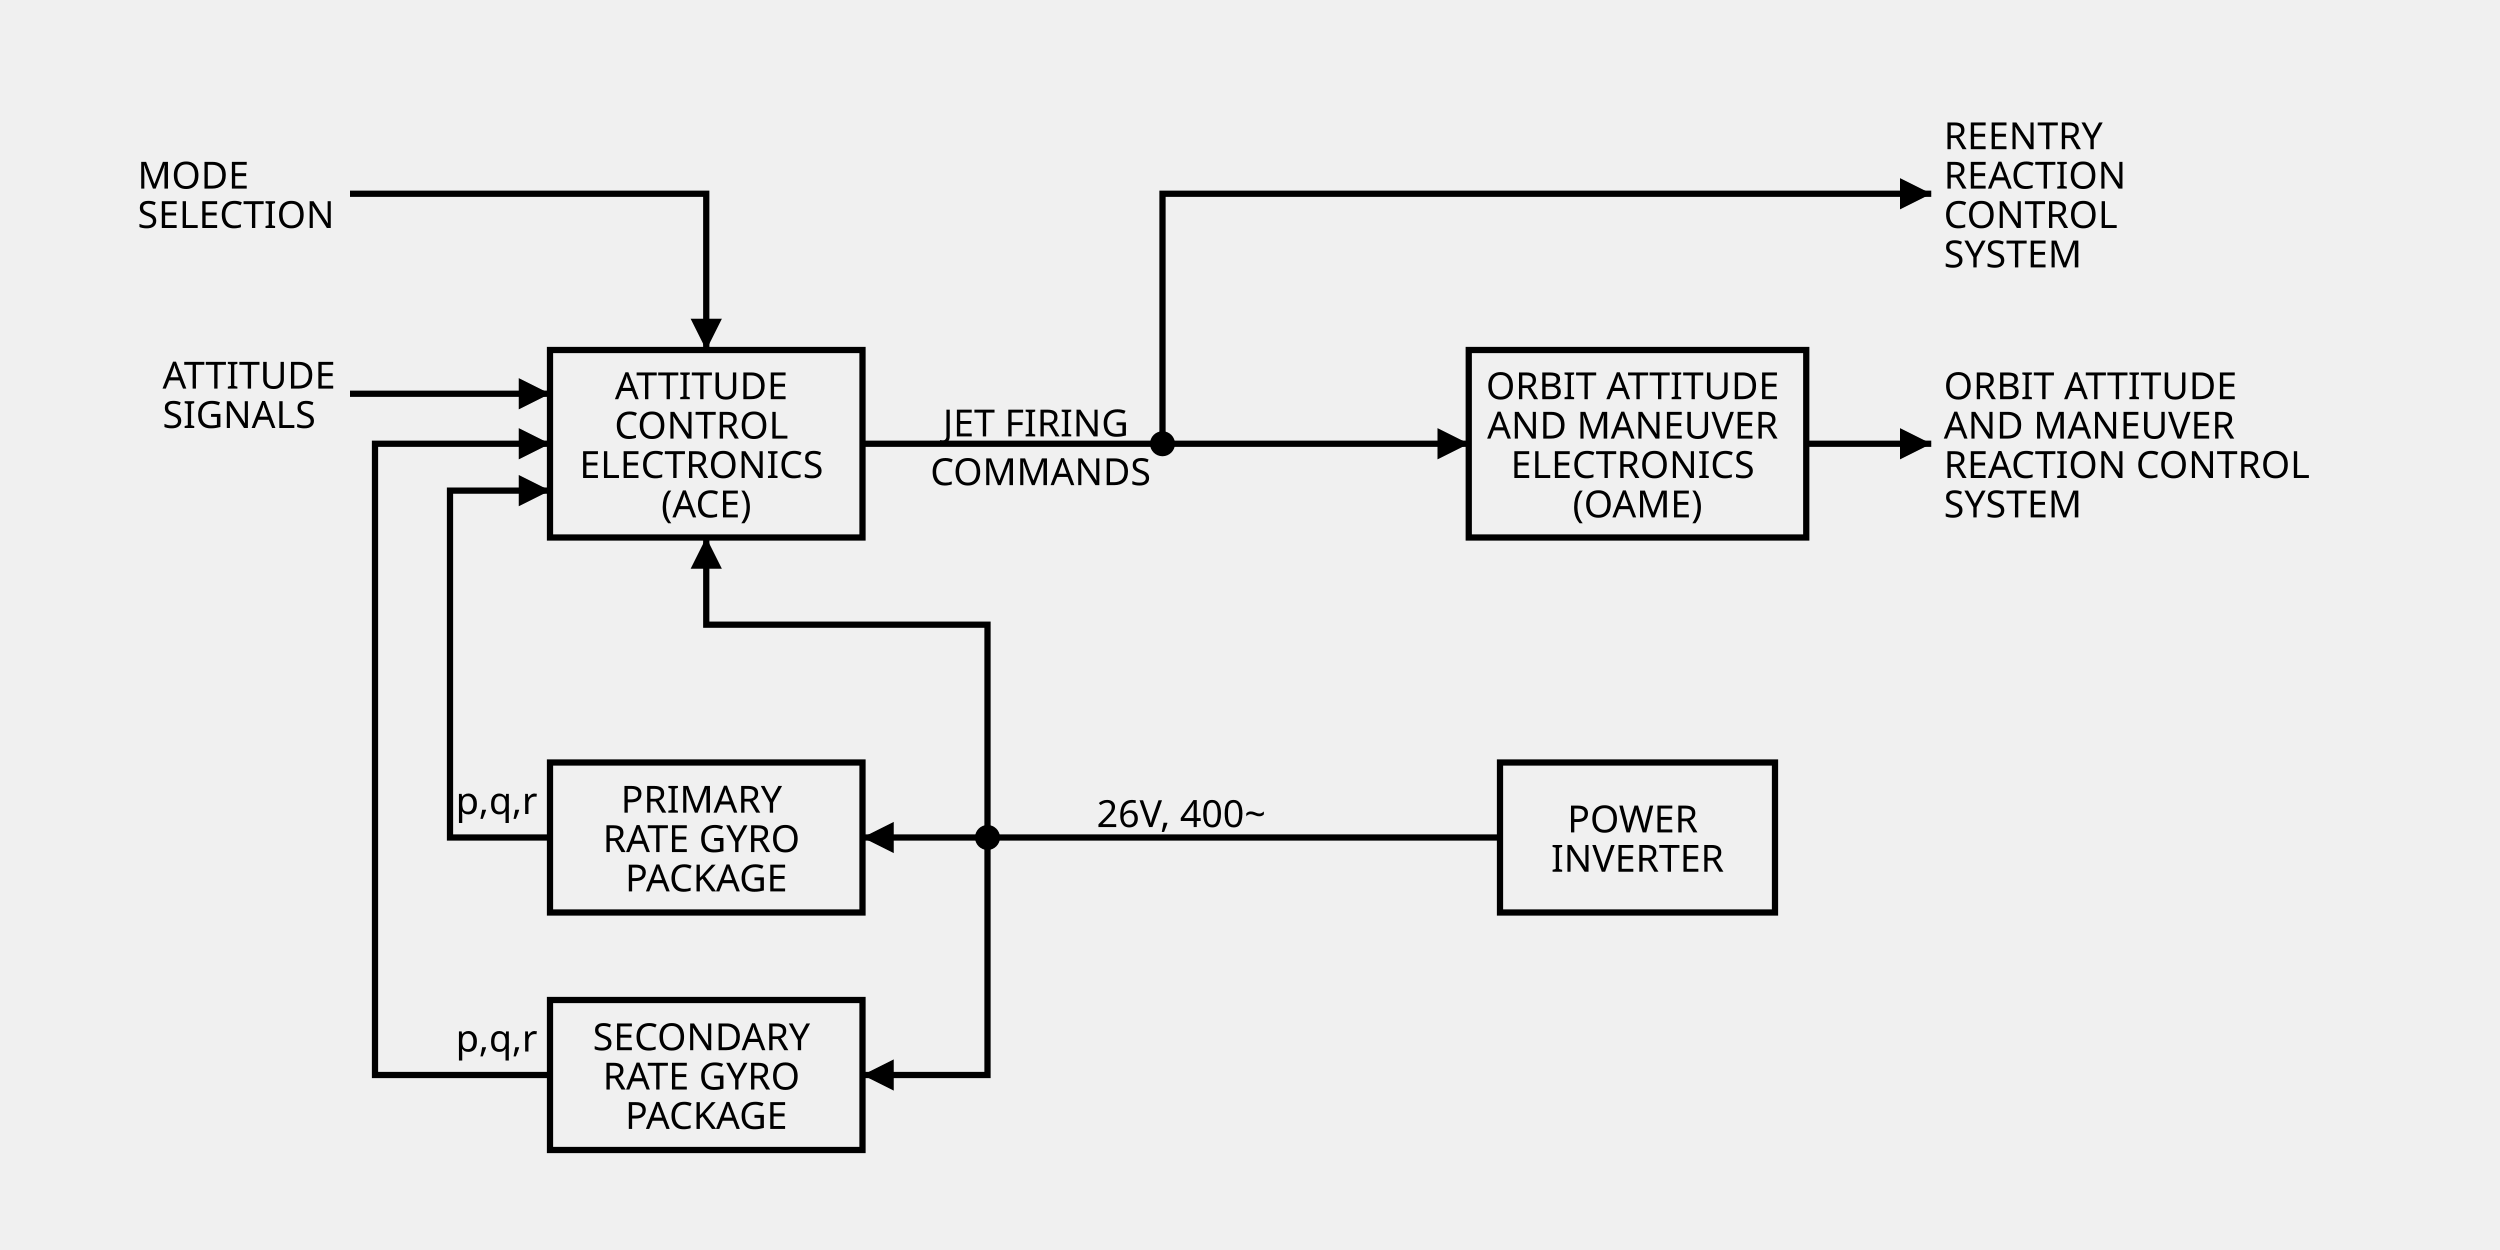
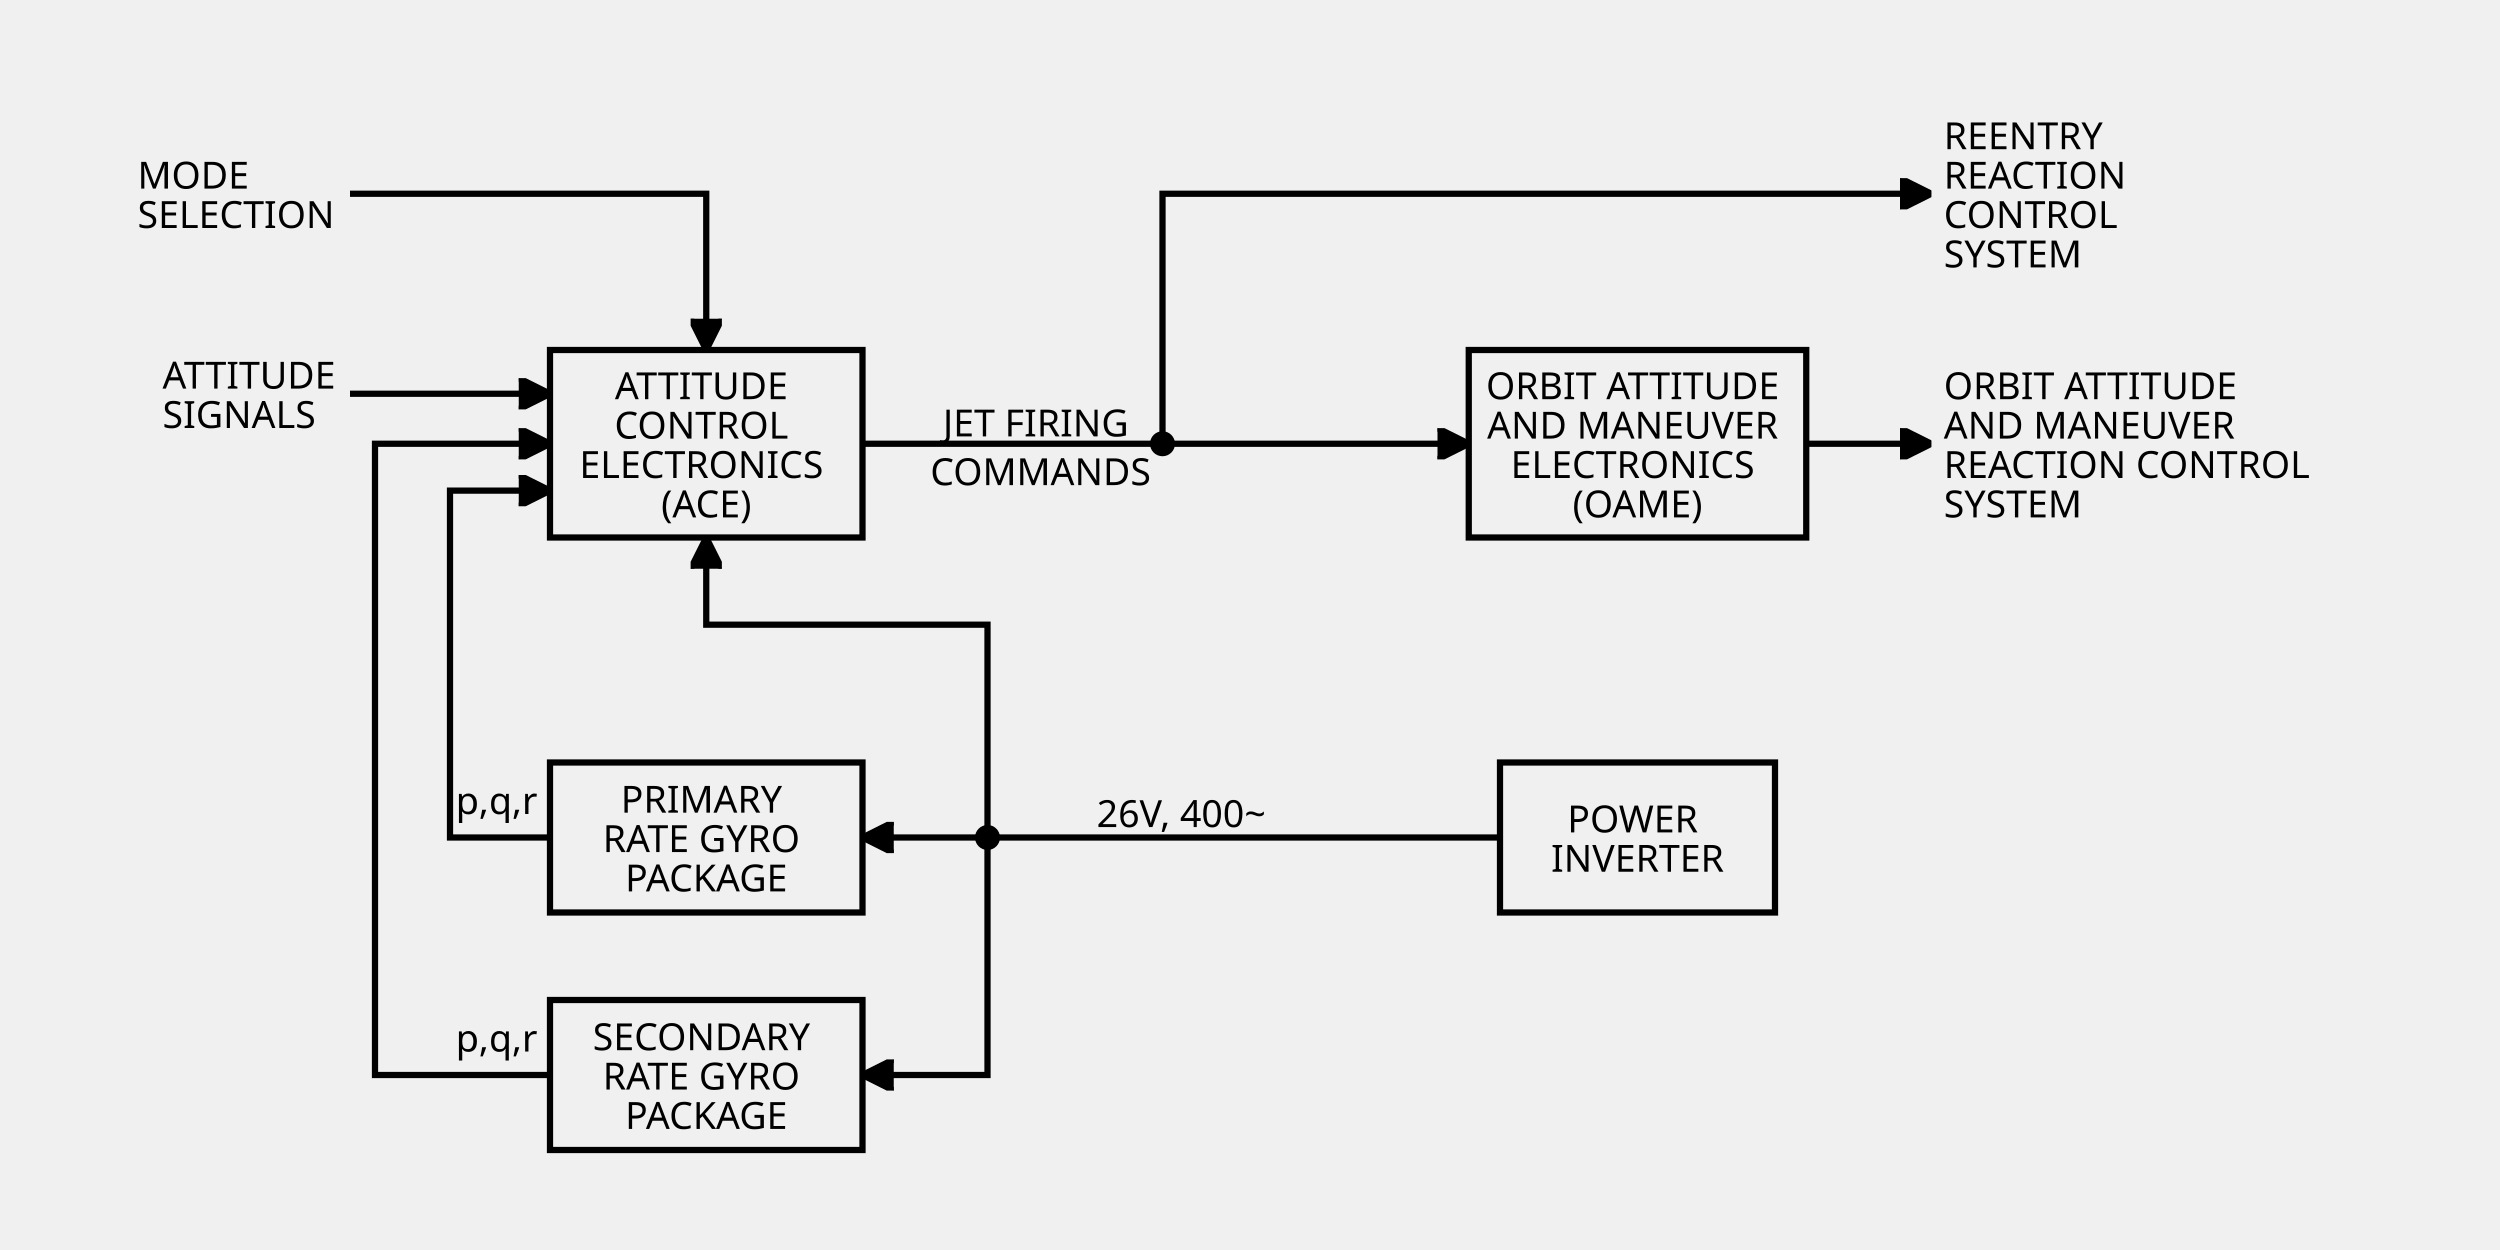
<svg xmlns="http://www.w3.org/2000/svg" version="1.1" width="200mm" height="100mm" viewBox="-44 -28 200 100">
  <defs>
    <marker id="d-arrow" refX="1" refY="0.5" orient="auto-start-reverse" markerWidth="5" markerHeight="5" viewBox="0 0 1 1">
-       <path d="M 0 0 1 0.5 0 1" style="stroke: none; fill: black;" />
+       <path d="M 0 0 1 0.5 0 1" style="stroke-width: 0.2; stroke: context-stroke; fill: context-stroke;" />
    </marker>
  </defs>
  <style>
    rect, circle, ellipse, line, polyline, polygon, path { stroke-width: 0.5; stroke: black; fill: none; }
    text { font-family: sans-serif; font-size: 3px; }
    text.d-tbox, text.d-tbox * { text-anchor: middle; dominant-baseline: central; }
    text.d-text-bottom, text.d-text-bottom * { dominant-baseline: text-after-edge; }
    text.d-text-left, text.d-text-left * { text-anchor: start; }
    text.d-text-right, text.d-text-right * { text-anchor: end; }
    line.d-arrow, polyline.d-arrow, path.d-arrow { marker-end: url(#d-arrow); }
    .d-none { stroke: none; }
    text.d-none, text.d-none * { stroke: none; }
    .d-fill-black { fill: black; }
    text.d-fill-black, text.d-fill-black * { fill: white; }
  </style>
  <rect id="ace" x="0" y="0" width="25" height="15" />
  <text x="12.5" y="7.5" class="d-tbox">
    <tspan x="12.5" dy="-1.575em">ATTITUDE</tspan>
    <tspan x="12.5" dy="1.05em">CONTROL</tspan>
    <tspan x="12.5" dy="1.05em">ELECTRONICS</tspan>
    <tspan x="12.5" dy="1.05em">(ACE)</tspan>
  </text>
  <rect id="prgp" x="0" y="33" width="25" height="12" />
  <text x="12.5" y="39" class="d-tbox">
    <tspan x="12.5" dy="-1.05em">PRIMARY</tspan>
    <tspan x="12.5" dy="1.05em">RATE GYRO</tspan>
    <tspan x="12.5" dy="1.05em">PACKAGE</tspan>
  </text>
  <rect id="srgp" x="0" y="52" width="25" height="12" />
  <text x="12.5" y="58" class="d-tbox">
    <tspan x="12.5" dy="-1.05em">SECONDARY</tspan>
    <tspan x="12.5" dy="1.05em">RATE GYRO</tspan>
    <tspan x="12.5" dy="1.05em">PACKAGE</tspan>
  </text>
  <rect id="oame" x="73.5" y="0" width="27" height="15" />
  <text x="87" y="7.5" class="d-tbox">
    <tspan x="87" dy="-1.575em">ORBIT ATTITUDE</tspan>
    <tspan x="87" dy="1.05em">AND MANEUVER</tspan>
    <tspan x="87" dy="1.05em">ELECTRONICS</tspan>
    <tspan x="87" dy="1.05em">(OAME)</tspan>
  </text>
  <rect id="pi" x="76" y="33" width="22" height="12" />
  <text x="87" y="39" class="d-tbox">
    <tspan x="87" dy="-0.525em">POWER</tspan>
    <tspan x="87" dy="1.05em">INVERTER</tspan>
  </text>
  <rect id="ms" x="-34" y="-20" width="18" height="15" class="d-none" />
  <text x="-33" y="-12.5" class="d-none d-tbox d-text-left">
    <tspan x="-33" dy="-0.525em">MODE</tspan>
    <tspan x="-33" dy="1.05em">SELECTION</tspan>
  </text>
  <rect id="as" x="-32" y="0" width="16" height="7" class="d-none" />
  <text x="-31" y="3.5" class="d-none d-tbox d-text-left">
    <tspan x="-31" dy="-0.525em">ATTITUDE</tspan>
    <tspan x="-31" dy="1.05em">SIGNALS</tspan>
  </text>
  <rect id="rrcs" x="110.5" y="-20" width="18" height="15" class="d-none" />
  <text x="111.5" y="-12.5" class="d-none d-tbox d-text-left">
    <tspan x="111.5" dy="-1.575em">REENTRY</tspan>
    <tspan x="111.5" dy="1.05em">REACTION</tspan>
    <tspan x="111.5" dy="1.05em">CONTROL</tspan>
    <tspan x="111.5" dy="1.05em">SYSTEM</tspan>
  </text>
  <rect id="oaamrcs" x="110.5" y="0" width="35" height="15" class="d-none" />
  <text x="111.5" y="7.5" class="d-none d-tbox d-text-left">
    <tspan x="111.5" dy="-1.575em">ORBIT ATTITUDE</tspan>
    <tspan x="111.5" dy="1.05em">AND MANEUVER</tspan>
    <tspan x="111.5" dy="1.05em">REACTION CONTROL</tspan>
    <tspan x="111.5" dy="1.05em">SYSTEM</tspan>
  </text>
  <circle id="ppi" r="0.75" cx="35" cy="39" class="d-fill-black" />
  <circle id="jfc" r="0.75" cx="49" cy="7.5" class="d-fill-black" />
  <polyline points="0 39, -8 39, -8 11.25, 0 11.25" class="d-arrow" />
  <text x="-1" y="38" class="d-arrow d-tbox d-text-bottom d-text-right">p,q,r</text>
  <polyline points="0 58, -14 58, -14 7.5, 0 7.5" class="d-arrow" />
  <text x="-1" y="57" class="d-arrow d-tbox d-text-bottom d-text-right">p,q,r</text>
  <line x1="-16" y1="3.5" x2="0" y2="3.5" class="d-arrow" />
  <polyline points="35 38.25, 35 21.975, 12.5 21.975, 12.5 15" class="d-arrow" />
  <polyline points="35 39.75, 35 58, 25 58" class="d-arrow" />
  <polyline points="49 6.75, 49 -12.5, 110.5 -12.5" class="d-arrow" />
  <line x1="100.5" y1="7.5" x2="110.5" y2="7.5" class="d-arrow" />
  <polyline points="25 7.5, 49.25 7.5, 49.25 7.5, 73.5 7.5" class="d-arrow" />
  <text x="39.25" y="7.7" class="d-arrow d-tbox">
    <tspan x="39.25" dy="-0.65em">JET FIRING</tspan>
    <tspan x="39.25" dy="1.3em">COMMANDS</tspan>
  </text>
  <polyline points="76 39, 50.5 39, 50.5 39, 25 39" class="d-arrow" />
  <text x="50.5" y="37" class="d-arrow d-tbox">26V, 400~</text>
  <polyline points="-16 -12.5, 12.5 -12.5, 12.5 0" class="d-arrow" />
</svg>
